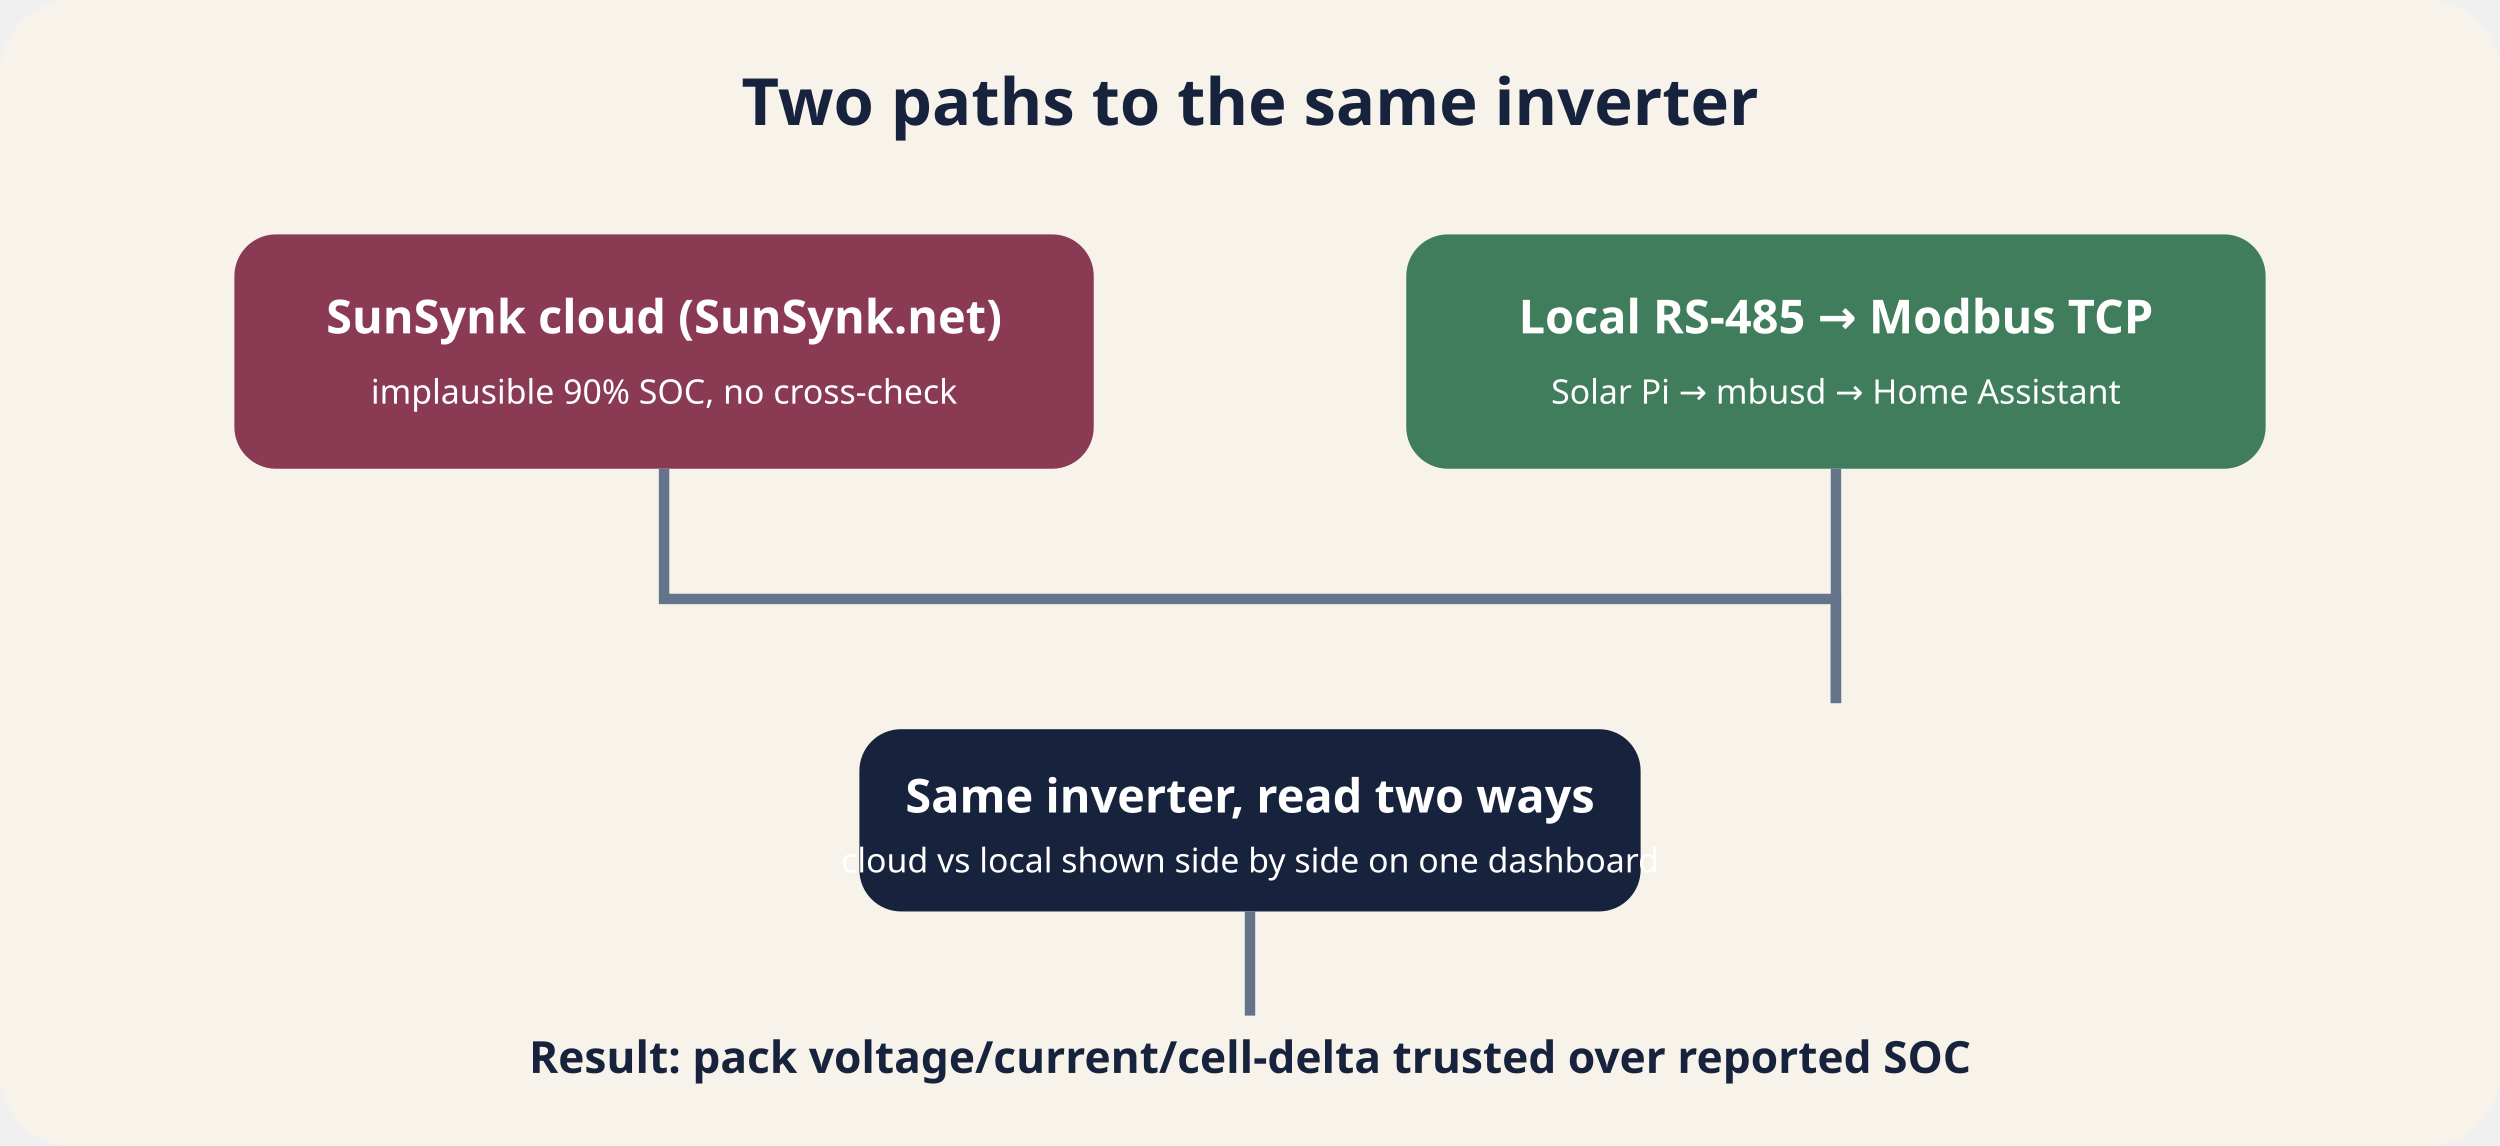
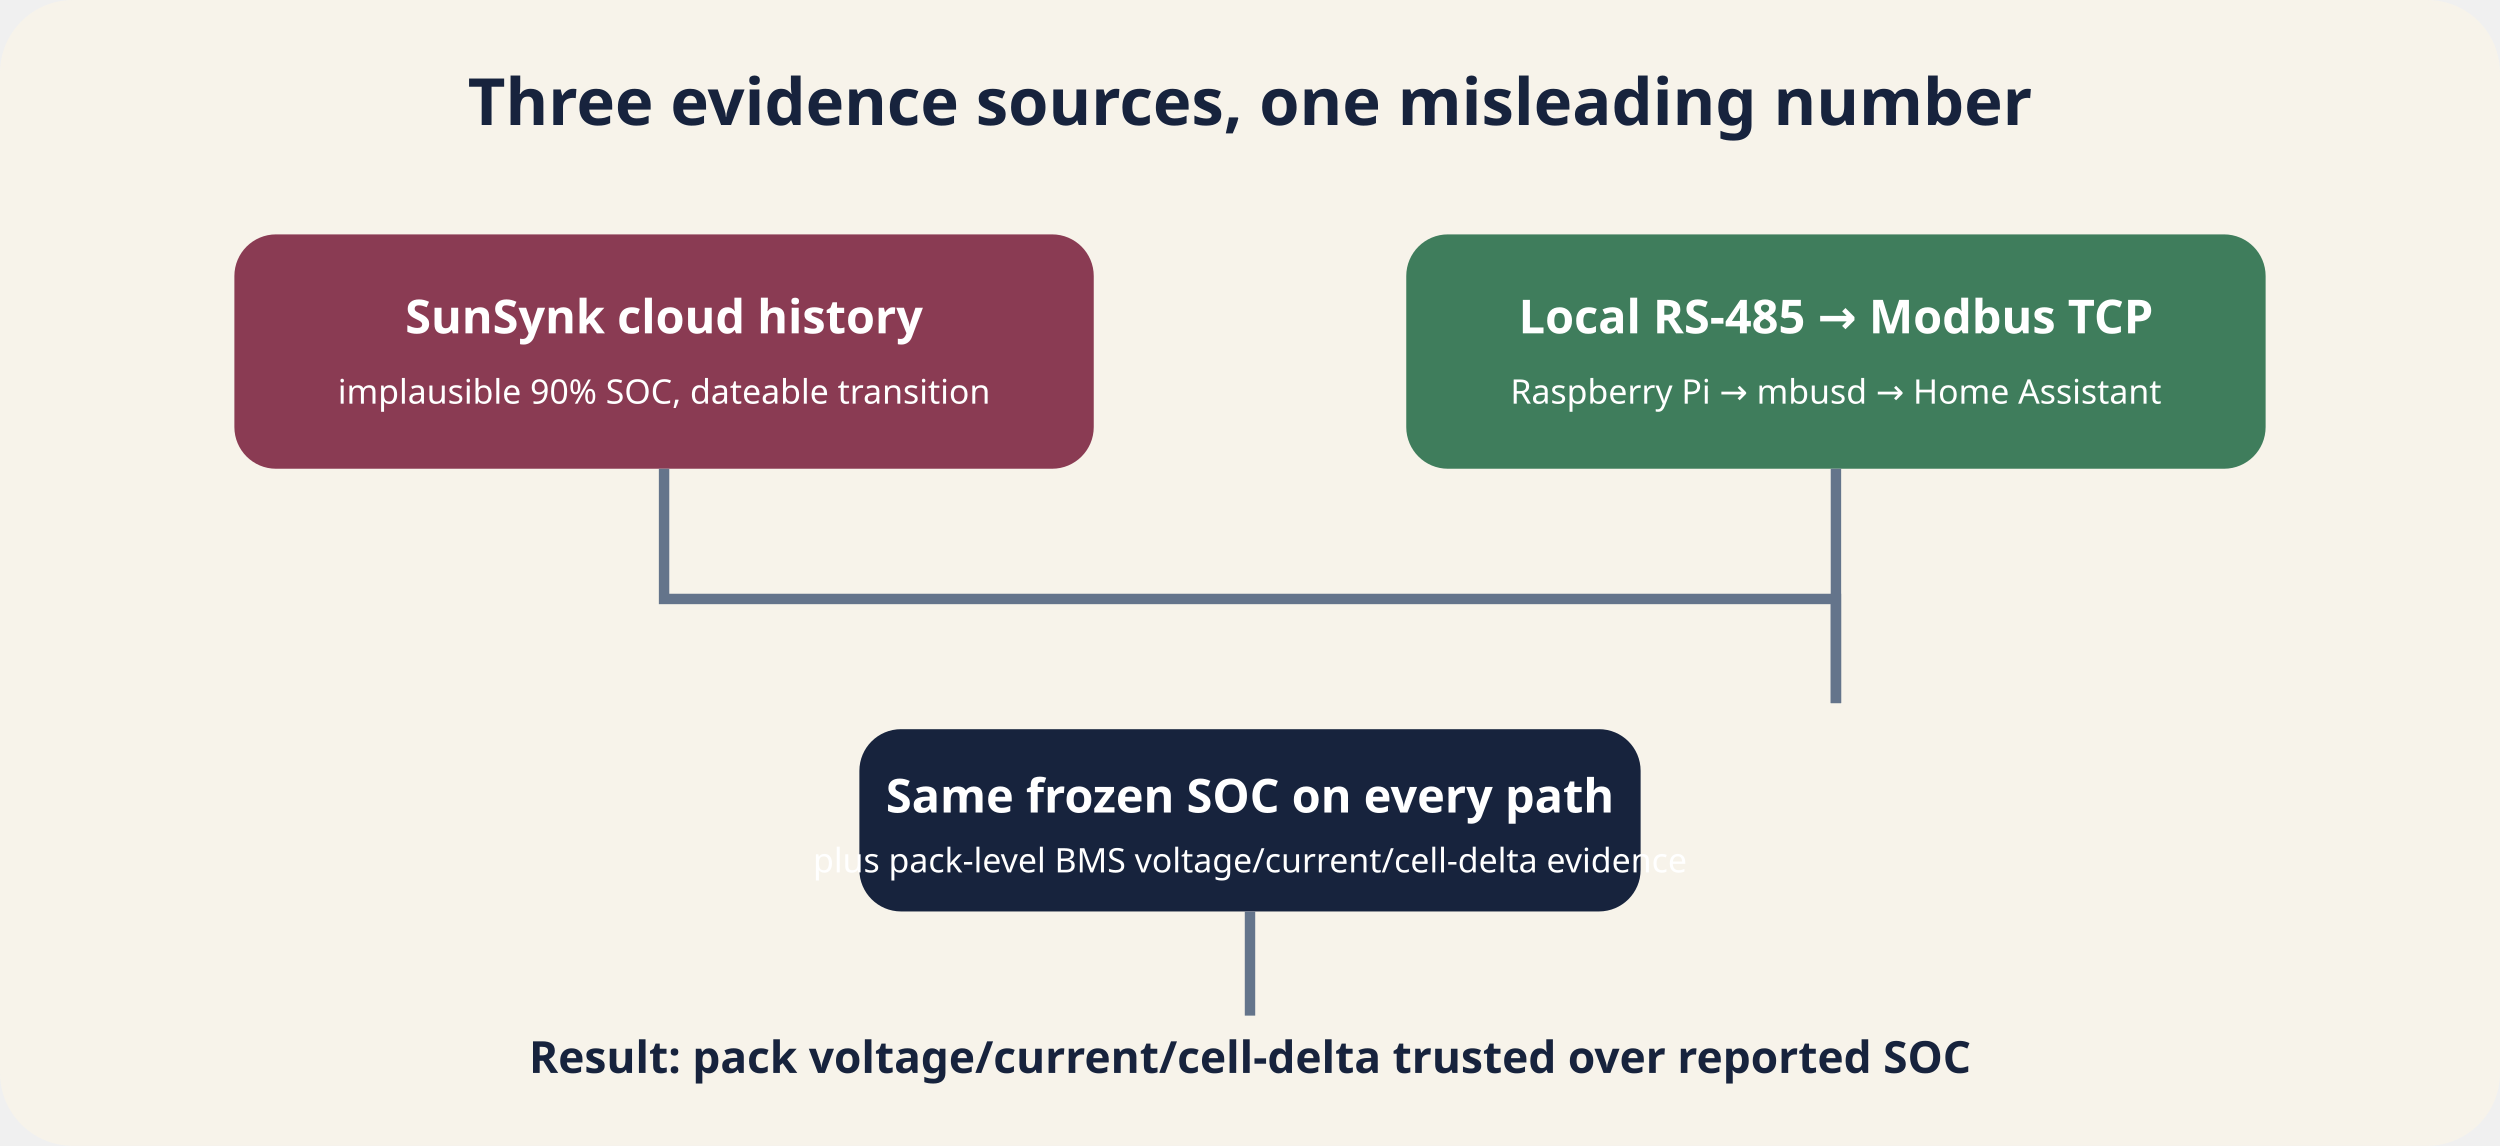
<svg xmlns="http://www.w3.org/2000/svg" viewBox="0 0 960 440" role="img" aria-labelledby="t d">
  <rect width="960" height="440" rx="28" fill="#f7f3ea" />
  <g font-family="system-ui,sans-serif" text-anchor="middle">
-     <text x="480" y="48" font-size="25" font-weight="700" fill="#17233d">Two paths to the same inverter</text>
+     <text x="480" y="48" font-size="25" font-weight="700" fill="#17233d">Three evidence sources, one misleading number</text>
    <rect x="90" y="90" width="330" height="90" rx="16" fill="#8a3b53" />
-     <text x="255" y="128" font-size="18" font-weight="700" fill="white">SunSynk cloud (SunSynk.net)</text>
-     <text x="255" y="155" font-size="13" fill="white">implausible 90% SOC, no cross-check</text>
+     <text x="255" y="128" font-size="18" font-weight="700" fill="white">SunSynk cloud history</text>
+     <text x="255" y="155" font-size="13" fill="white">implausible 90% SOC, dateable transition</text>
    <rect x="540" y="90" width="330" height="90" rx="16" fill="#3f7d5c" />
    <text x="705" y="128" font-size="18" font-weight="700" fill="white">Local RS-485 → Modbus TCP</text>
-     <text x="705" y="155" font-size="13" fill="white">Solar Pi → mbusd → Home Assistant</text>
+     <text x="705" y="155" font-size="13" fill="white">Raspberry Pi → mbusd → Home Assistant</text>
    <path d="M255 180v50h450v40" stroke="#64748b" stroke-width="4" fill="none" />
    <path d="M705 180v90" stroke="#64748b" stroke-width="4" fill="none" />
    <rect x="330" y="280" width="300" height="70" rx="16" fill="#17233d" />
-     <text x="480" y="312" font-size="18" font-weight="700" fill="white">Same inverter, read two ways</text>
-     <text x="480" y="335" font-size="13" fill="white">cloud vs local shown side by side on one dashboard</text>
+     <text x="480" y="312" font-size="18" font-weight="700" fill="white">Same frozen SOC on every path</text>
+     <text x="480" y="335" font-size="13" fill="white">plus pack-level BMS voltage/current/cell-delta evidence</text>
    <path d="M480 350v40" stroke="#64748b" stroke-width="4" fill="none" />
    <text x="480" y="412" font-size="17" font-weight="700" fill="#17233d">Result: pack voltage/current/cell-delta trusted over reported SOC</text>
  </g>
</svg>
